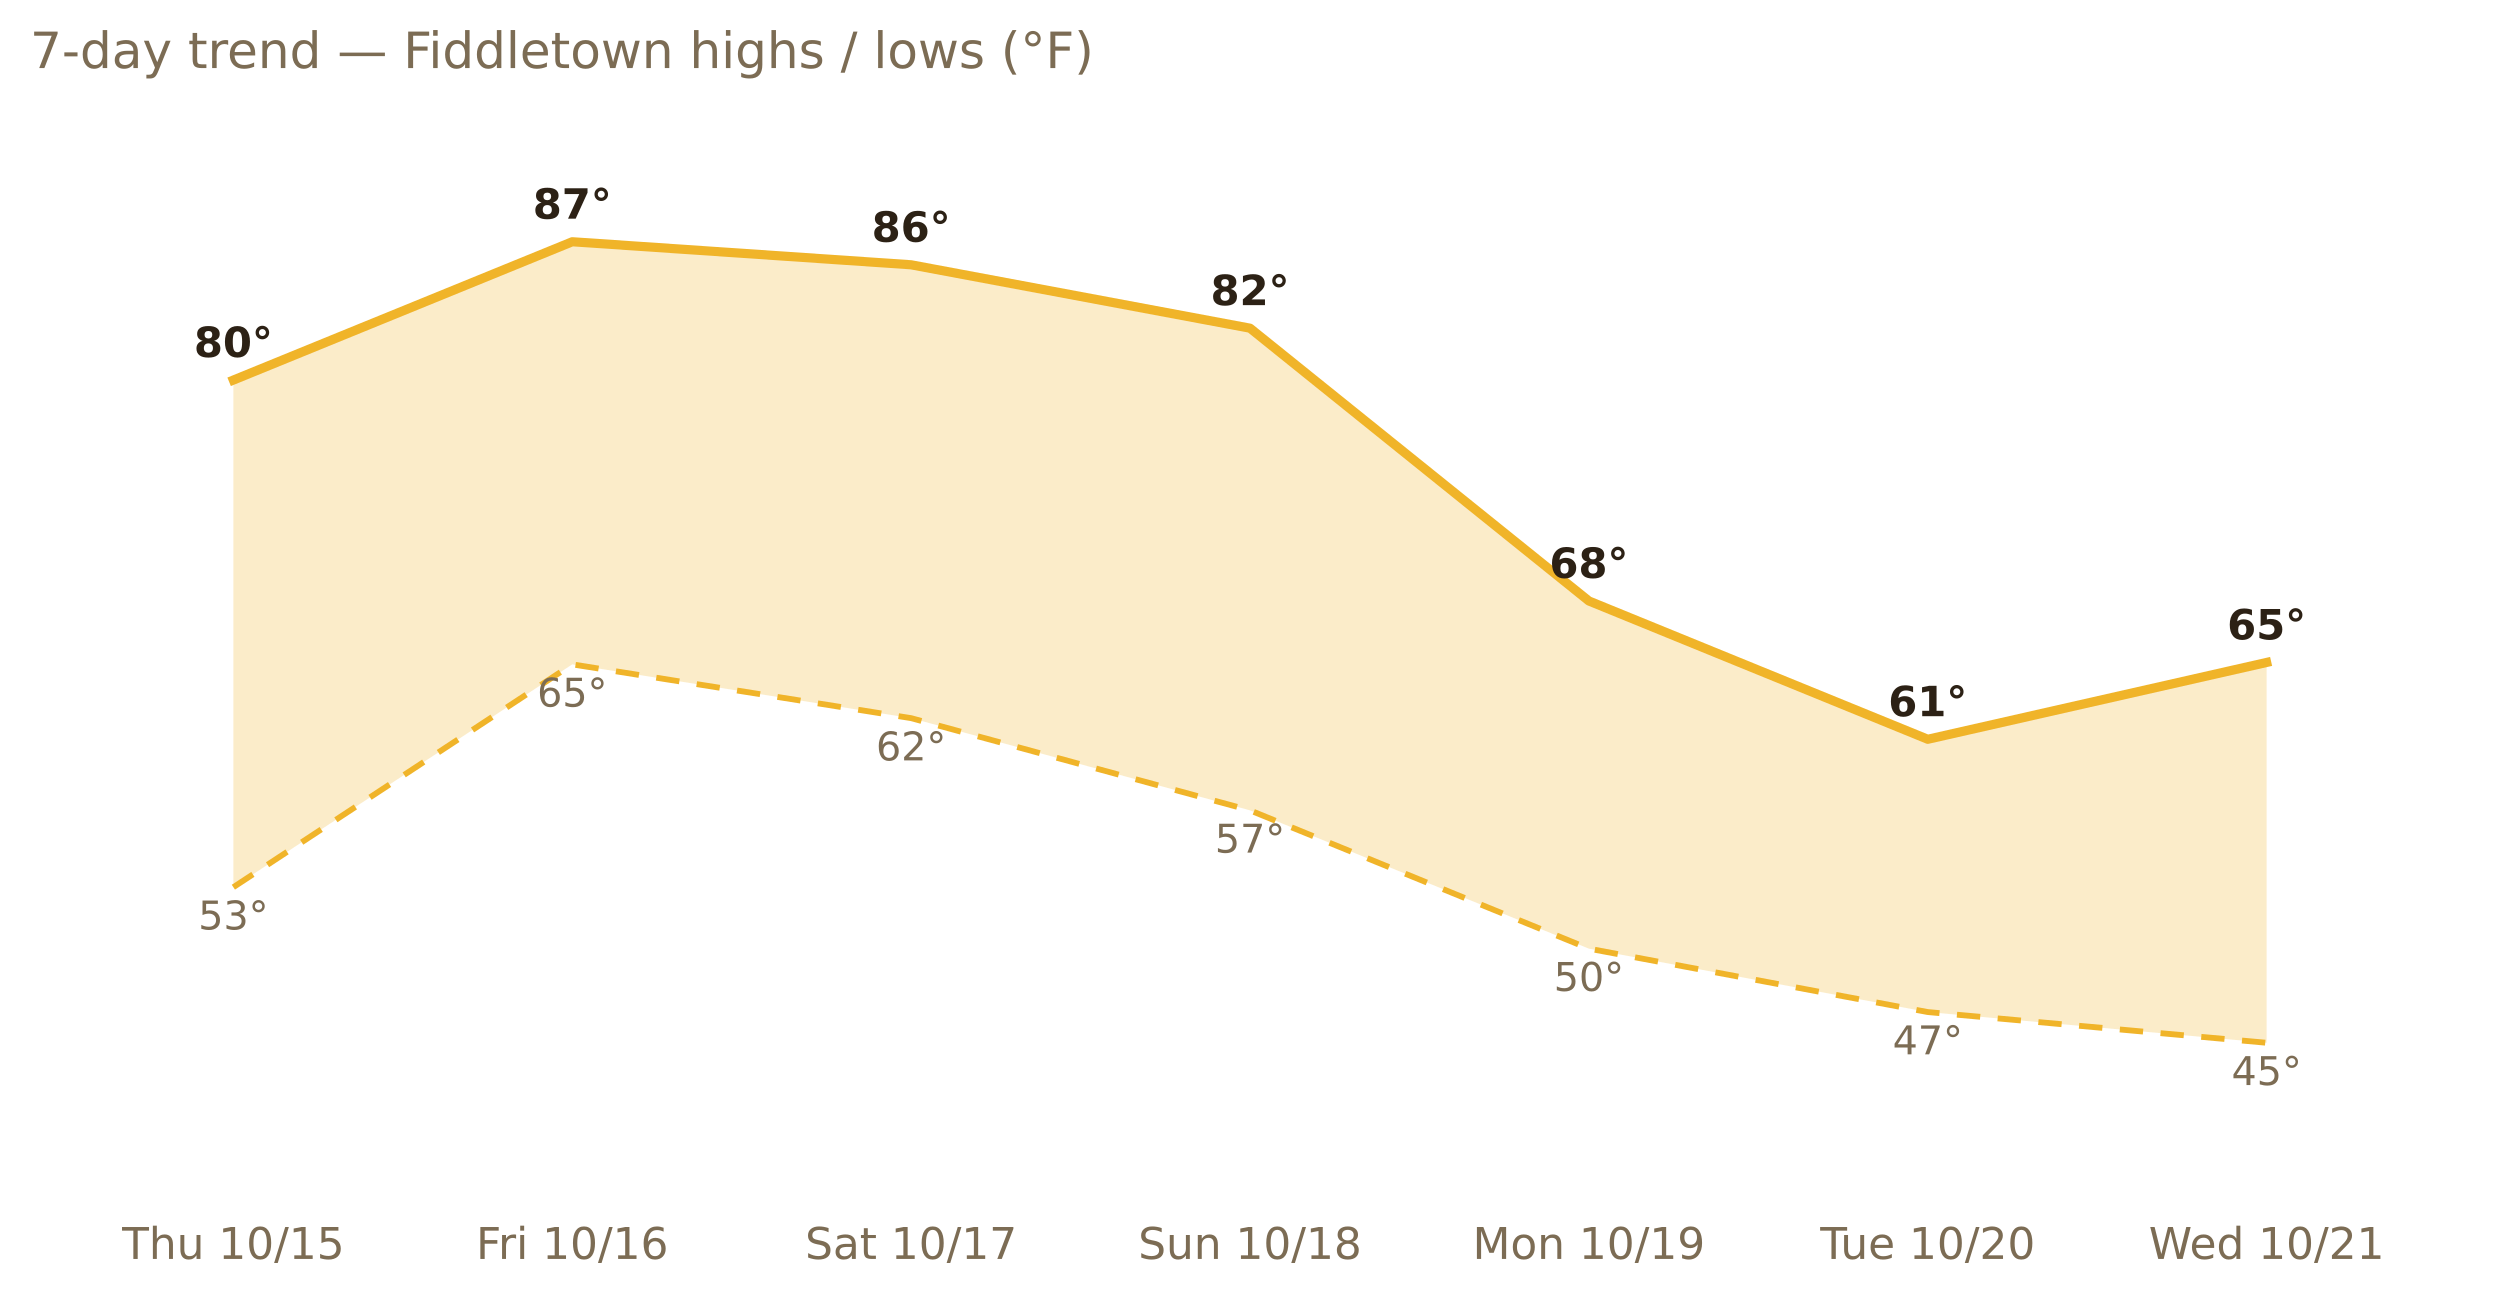
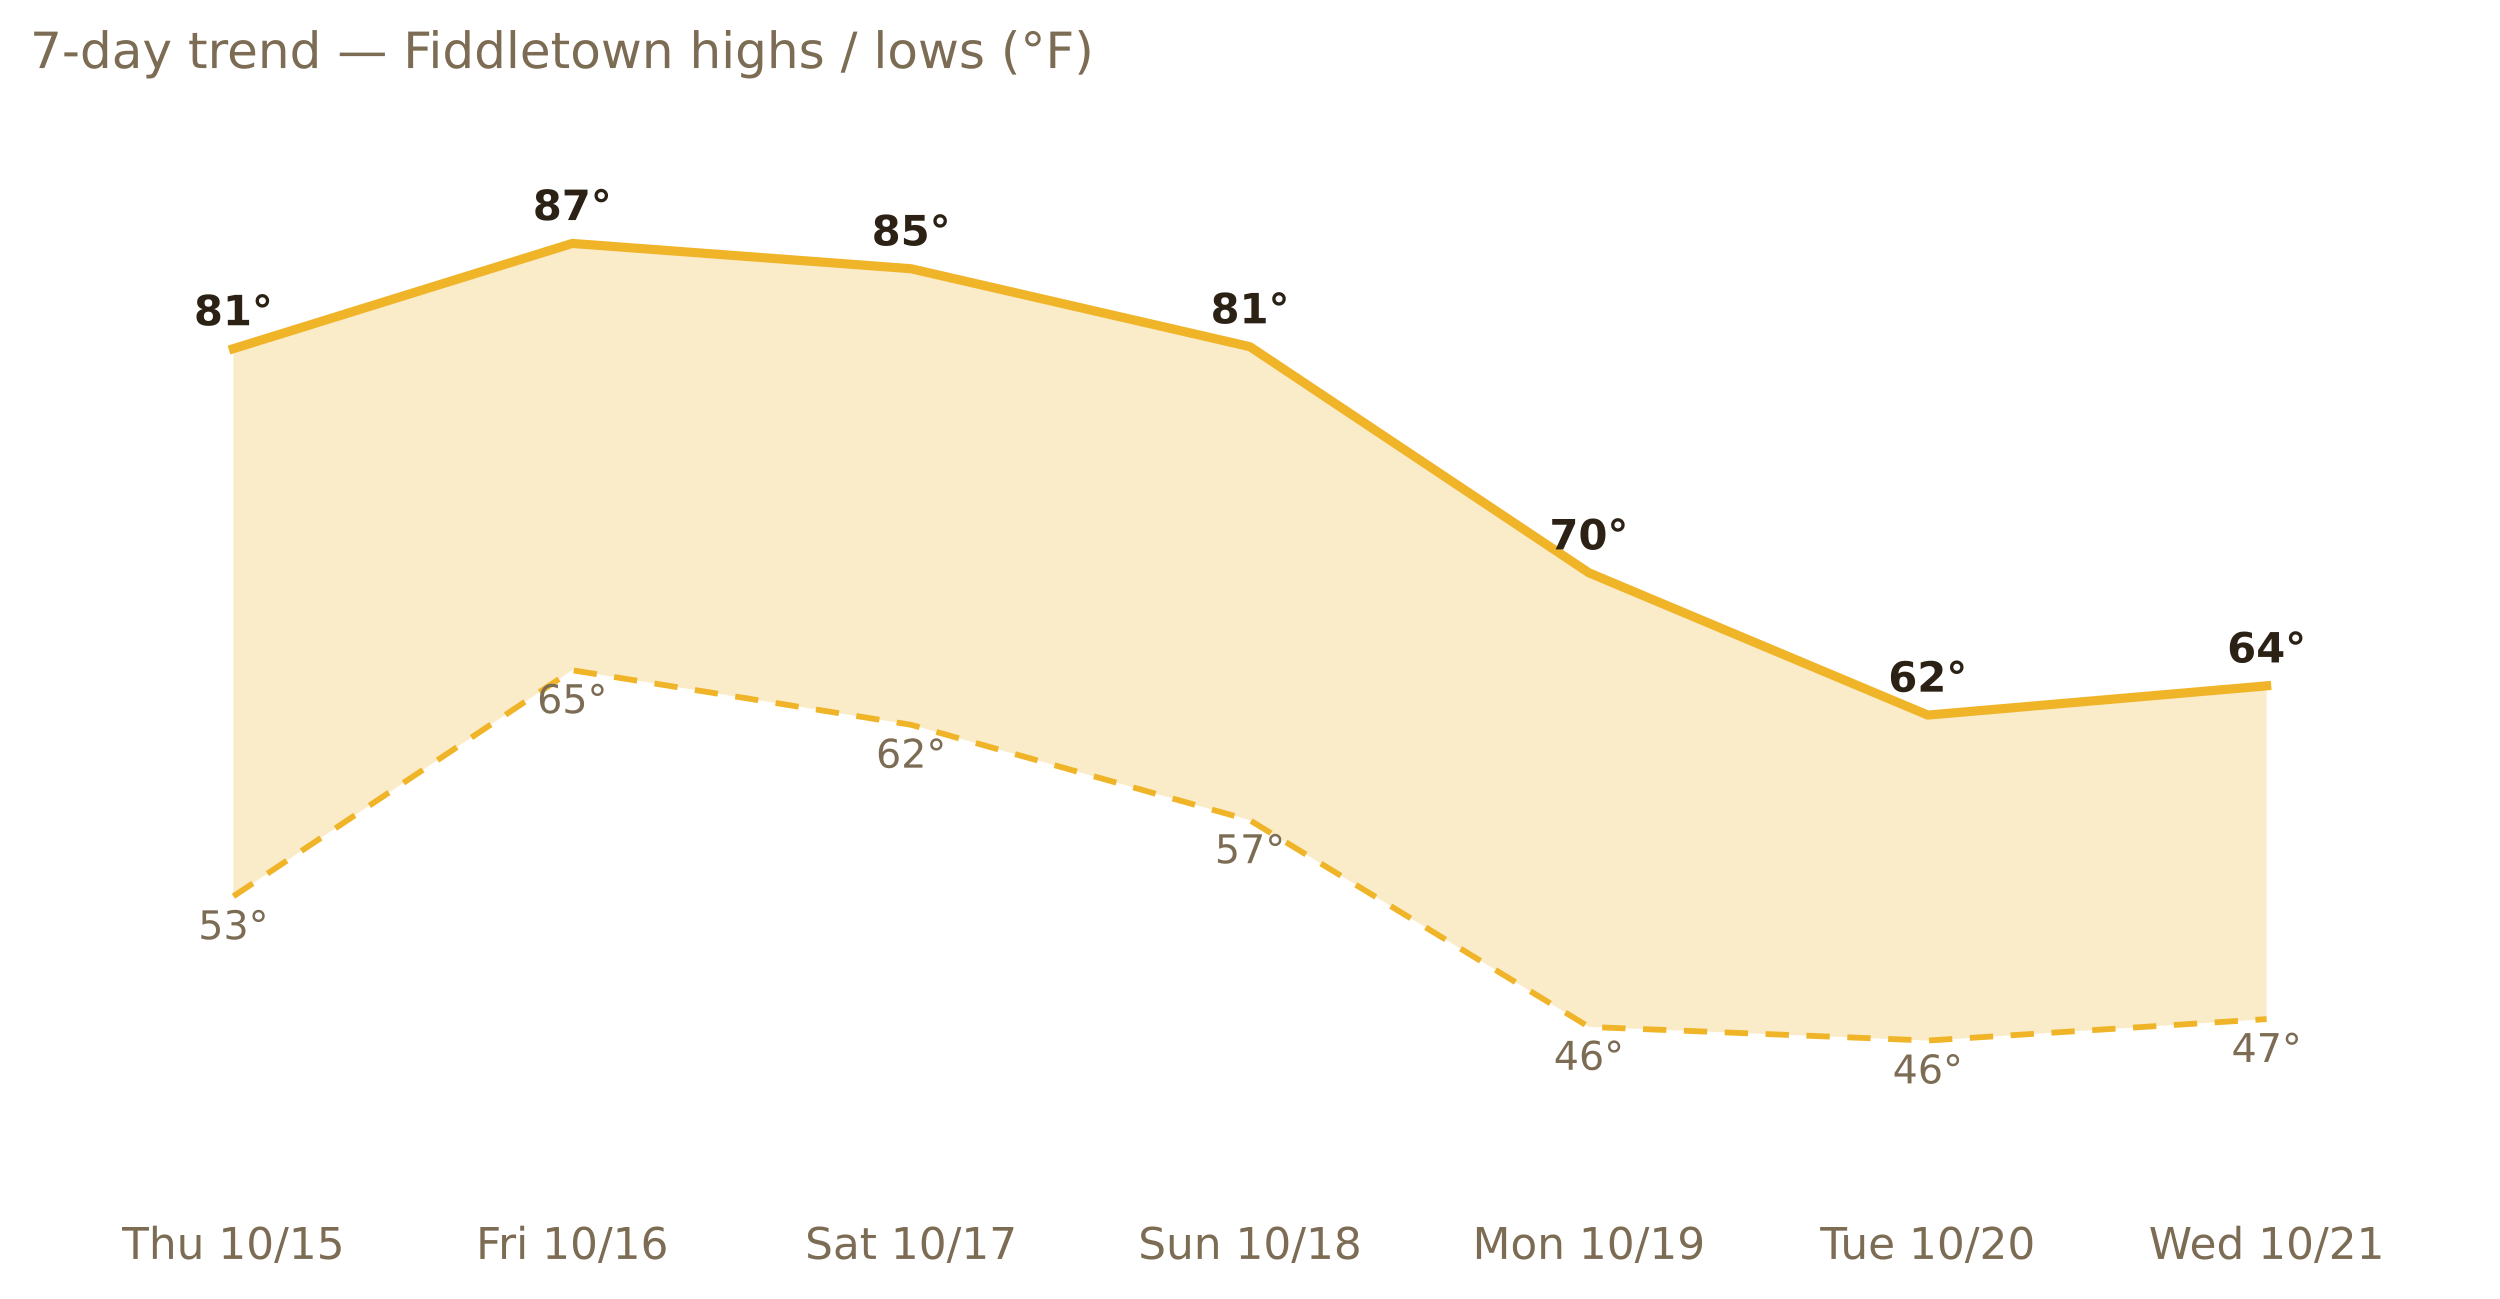
<svg xmlns="http://www.w3.org/2000/svg" xmlns:xlink="http://www.w3.org/1999/xlink" width="599.2pt" height="311.13pt" viewBox="0 0 599.2 311.13" version="1.1">
  <defs>
    <style type="text/css">*{stroke-linejoin: round; stroke-linecap: butt}</style>
  </defs>
  <g id="figure_1">
    <g id="patch_1">
      <path d="M 0 311.13  L 599.2 311.13  L 599.2 0  L 0 0  L 0 311.13  z " style="fill: none; opacity: 0" />
    </g>
    <g id="axes_1">
      <g id="patch_2">
        <path d="M 7.2 286.768  L 592 286.768  L 592 30.318  L 7.2 30.318  L 7.2 286.768  z " style="fill: none" />
      </g>
      <g id="matplotlib.axis_1">
        <g id="xtick_1">
          <g id="text_1">
            <g style="fill: #7c6c54" transform="translate(29.274 301.7465) scale(0.105 -0.105)">
              <defs>
                <path id="DejaVuSans-54" d="M -19 4666  L 3928 4666  L 3928 4134  L 2272 4134  L 2272 0  L 1638 0  L 1638 4134  L -19 4134  L -19 4666  z " transform="scale(0.015625)" />
                <path id="DejaVuSans-68" d="M 3513 2113  L 3513 0  L 2938 0  L 2938 2094  Q 2938 2591 2744 2837  Q 2550 3084 2163 3084  Q 1697 3084 1428 2787  Q 1159 2491 1159 1978  L 1159 0  L 581 0  L 581 4863  L 1159 4863  L 1159 2956  Q 1366 3272 1645 3428  Q 1925 3584 2291 3584  Q 2894 3584 3203 3211  Q 3513 2838 3513 2113  z " transform="scale(0.015625)" />
                <path id="DejaVuSans-75" d="M 544 1381  L 544 3500  L 1119 3500  L 1119 1403  Q 1119 906 1312 657  Q 1506 409 1894 409  Q 2359 409 2629 706  Q 2900 1003 2900 1516  L 2900 3500  L 3475 3500  L 3475 0  L 2900 0  L 2900 538  Q 2691 219 2414 64  Q 2138 -91 1772 -91  Q 1169 -91 856 284  Q 544 659 544 1381  z M 1991 3584  L 1991 3584  z " transform="scale(0.015625)" />
                <path id="DejaVuSans-20" transform="scale(0.015625)" />
                <path id="DejaVuSans-31" d="M 794 531  L 1825 531  L 1825 4091  L 703 3866  L 703 4441  L 1819 4666  L 2450 4666  L 2450 531  L 3481 531  L 3481 0  L 794 0  L 794 531  z " transform="scale(0.015625)" />
                <path id="DejaVuSans-30" d="M 2034 4250  Q 1547 4250 1301 3770  Q 1056 3291 1056 2328  Q 1056 1369 1301 889  Q 1547 409 2034 409  Q 2525 409 2770 889  Q 3016 1369 3016 2328  Q 3016 3291 2770 3770  Q 2525 4250 2034 4250  z M 2034 4750  Q 2819 4750 3233 4129  Q 3647 3509 3647 2328  Q 3647 1150 3233 529  Q 2819 -91 2034 -91  Q 1250 -91 836 529  Q 422 1150 422 2328  Q 422 3509 836 4129  Q 1250 4750 2034 4750  z " transform="scale(0.015625)" />
                <path id="DejaVuSans-2f" d="M 1625 4666  L 2156 4666  L 531 -594  L 0 -594  L 1625 4666  z " transform="scale(0.015625)" />
                <path id="DejaVuSans-35" d="M 691 4666  L 3169 4666  L 3169 4134  L 1269 4134  L 1269 2991  Q 1406 3038 1543 3061  Q 1681 3084 1819 3084  Q 2600 3084 3056 2656  Q 3513 2228 3513 1497  Q 3513 744 3044 326  Q 2575 -91 1722 -91  Q 1428 -91 1123 -41  Q 819 9 494 109  L 494 744  Q 775 591 1075 516  Q 1375 441 1709 441  Q 2250 441 2565 725  Q 2881 1009 2881 1497  Q 2881 1984 2565 2268  Q 2250 2553 1709 2553  Q 1456 2553 1204 2497  Q 953 2441 691 2322  L 691 4666  z " transform="scale(0.015625)" />
              </defs>
              <use xlink:href="#DejaVuSans-54" />
              <use xlink:href="#DejaVuSans-68" x="61.084" />
              <use xlink:href="#DejaVuSans-75" x="124.463" />
              <use xlink:href="#DejaVuSans-20" x="187.842" />
              <use xlink:href="#DejaVuSans-31" x="219.629" />
              <use xlink:href="#DejaVuSans-30" x="283.252" />
              <use xlink:href="#DejaVuSans-2f" x="346.875" />
              <use xlink:href="#DejaVuSans-31" x="380.566" />
              <use xlink:href="#DejaVuSans-35" x="444.189" />
            </g>
          </g>
        </g>
        <g id="xtick_2">
          <g id="text_2">
            <g style="fill: #7c6c54" transform="translate(114.1015 301.7465) scale(0.105 -0.105)">
              <defs>
                <path id="DejaVuSans-46" d="M 628 4666  L 3309 4666  L 3309 4134  L 1259 4134  L 1259 2759  L 3109 2759  L 3109 2228  L 1259 2228  L 1259 0  L 628 0  L 628 4666  z " transform="scale(0.015625)" />
                <path id="DejaVuSans-72" d="M 2631 2963  Q 2534 3019 2420 3045  Q 2306 3072 2169 3072  Q 1681 3072 1420 2755  Q 1159 2438 1159 1844  L 1159 0  L 581 0  L 581 3500  L 1159 3500  L 1159 2956  Q 1341 3275 1631 3429  Q 1922 3584 2338 3584  Q 2397 3584 2469 3576  Q 2541 3569 2628 3553  L 2631 2963  z " transform="scale(0.015625)" />
                <path id="DejaVuSans-69" d="M 603 3500  L 1178 3500  L 1178 0  L 603 0  L 603 3500  z M 603 4863  L 1178 4863  L 1178 4134  L 603 4134  L 603 4863  z " transform="scale(0.015625)" />
                <path id="DejaVuSans-36" d="M 2113 2584  Q 1688 2584 1439 2293  Q 1191 2003 1191 1497  Q 1191 994 1439 701  Q 1688 409 2113 409  Q 2538 409 2786 701  Q 3034 994 3034 1497  Q 3034 2003 2786 2293  Q 2538 2584 2113 2584  z M 3366 4563  L 3366 3988  Q 3128 4100 2886 4159  Q 2644 4219 2406 4219  Q 1781 4219 1451 3797  Q 1122 3375 1075 2522  Q 1259 2794 1537 2939  Q 1816 3084 2150 3084  Q 2853 3084 3261 2657  Q 3669 2231 3669 1497  Q 3669 778 3244 343  Q 2819 -91 2113 -91  Q 1303 -91 875 529  Q 447 1150 447 2328  Q 447 3434 972 4092  Q 1497 4750 2381 4750  Q 2619 4750 2861 4703  Q 3103 4656 3366 4563  z " transform="scale(0.015625)" />
              </defs>
              <use xlink:href="#DejaVuSans-46" />
              <use xlink:href="#DejaVuSans-72" x="50.27" />
              <use xlink:href="#DejaVuSans-69" x="91.383" />
              <use xlink:href="#DejaVuSans-20" x="119.166" />
              <use xlink:href="#DejaVuSans-31" x="150.953" />
              <use xlink:href="#DejaVuSans-30" x="214.576" />
              <use xlink:href="#DejaVuSans-2f" x="278.199" />
              <use xlink:href="#DejaVuSans-31" x="311.891" />
              <use xlink:href="#DejaVuSans-36" x="375.514" />
            </g>
          </g>
        </g>
        <g id="xtick_3">
          <g id="text_3">
            <g style="fill: #7c6c54" transform="translate(192.9711 301.7465) scale(0.105 -0.105)">
              <defs>
                <path id="DejaVuSans-53" d="M 3425 4513  L 3425 3897  Q 3066 4069 2747 4153  Q 2428 4238 2131 4238  Q 1616 4238 1336 4038  Q 1056 3838 1056 3469  Q 1056 3159 1242 3001  Q 1428 2844 1947 2747  L 2328 2669  Q 3034 2534 3370 2195  Q 3706 1856 3706 1288  Q 3706 609 3251 259  Q 2797 -91 1919 -91  Q 1588 -91 1214 -16  Q 841 59 441 206  L 441 856  Q 825 641 1194 531  Q 1563 422 1919 422  Q 2459 422 2753 634  Q 3047 847 3047 1241  Q 3047 1584 2836 1778  Q 2625 1972 2144 2069  L 1759 2144  Q 1053 2284 737 2584  Q 422 2884 422 3419  Q 422 4038 858 4394  Q 1294 4750 2059 4750  Q 2388 4750 2728 4690  Q 3069 4631 3425 4513  z " transform="scale(0.015625)" />
                <path id="DejaVuSans-61" d="M 2194 1759  Q 1497 1759 1228 1600  Q 959 1441 959 1056  Q 959 750 1161 570  Q 1363 391 1709 391  Q 2188 391 2477 730  Q 2766 1069 2766 1631  L 2766 1759  L 2194 1759  z M 3341 1997  L 3341 0  L 2766 0  L 2766 531  Q 2569 213 2275 61  Q 1981 -91 1556 -91  Q 1019 -91 701 211  Q 384 513 384 1019  Q 384 1609 779 1909  Q 1175 2209 1959 2209  L 2766 2209  L 2766 2266  Q 2766 2663 2505 2880  Q 2244 3097 1772 3097  Q 1472 3097 1187 3025  Q 903 2953 641 2809  L 641 3341  Q 956 3463 1253 3523  Q 1550 3584 1831 3584  Q 2591 3584 2966 3190  Q 3341 2797 3341 1997  z " transform="scale(0.015625)" />
                <path id="DejaVuSans-74" d="M 1172 4494  L 1172 3500  L 2356 3500  L 2356 3053  L 1172 3053  L 1172 1153  Q 1172 725 1289 603  Q 1406 481 1766 481  L 2356 481  L 2356 0  L 1766 0  Q 1100 0 847 248  Q 594 497 594 1153  L 594 3053  L 172 3053  L 172 3500  L 594 3500  L 594 4494  L 1172 4494  z " transform="scale(0.015625)" />
                <path id="DejaVuSans-37" d="M 525 4666  L 3525 4666  L 3525 4397  L 1831 0  L 1172 0  L 2766 4134  L 525 4134  L 525 4666  z " transform="scale(0.015625)" />
              </defs>
              <use xlink:href="#DejaVuSans-53" />
              <use xlink:href="#DejaVuSans-61" x="63.477" />
              <use xlink:href="#DejaVuSans-74" x="124.756" />
              <use xlink:href="#DejaVuSans-20" x="163.965" />
              <use xlink:href="#DejaVuSans-31" x="195.752" />
              <use xlink:href="#DejaVuSans-30" x="259.375" />
              <use xlink:href="#DejaVuSans-2f" x="322.998" />
              <use xlink:href="#DejaVuSans-31" x="356.689" />
              <use xlink:href="#DejaVuSans-37" x="420.312" />
            </g>
          </g>
        </g>
        <g id="xtick_4">
          <g id="text_4">
            <g style="fill: #7c6c54" transform="translate(272.8143 301.7465) scale(0.105 -0.105)">
              <defs>
                <path id="DejaVuSans-6e" d="M 3513 2113  L 3513 0  L 2938 0  L 2938 2094  Q 2938 2591 2744 2837  Q 2550 3084 2163 3084  Q 1697 3084 1428 2787  Q 1159 2491 1159 1978  L 1159 0  L 581 0  L 581 3500  L 1159 3500  L 1159 2956  Q 1366 3272 1645 3428  Q 1925 3584 2291 3584  Q 2894 3584 3203 3211  Q 3513 2838 3513 2113  z " transform="scale(0.015625)" />
                <path id="DejaVuSans-38" d="M 2034 2216  Q 1584 2216 1326 1975  Q 1069 1734 1069 1313  Q 1069 891 1326 650  Q 1584 409 2034 409  Q 2484 409 2743 651  Q 3003 894 3003 1313  Q 3003 1734 2745 1975  Q 2488 2216 2034 2216  z M 1403 2484  Q 997 2584 770 2862  Q 544 3141 544 3541  Q 544 4100 942 4425  Q 1341 4750 2034 4750  Q 2731 4750 3128 4425  Q 3525 4100 3525 3541  Q 3525 3141 3298 2862  Q 3072 2584 2669 2484  Q 3125 2378 3379 2068  Q 3634 1759 3634 1313  Q 3634 634 3220 271  Q 2806 -91 2034 -91  Q 1263 -91 848 271  Q 434 634 434 1313  Q 434 1759 690 2068  Q 947 2378 1403 2484  z M 1172 3481  Q 1172 3119 1398 2916  Q 1625 2713 2034 2713  Q 2441 2713 2670 2916  Q 2900 3119 2900 3481  Q 2900 3844 2670 4047  Q 2441 4250 2034 4250  Q 1625 4250 1398 4047  Q 1172 3844 1172 3481  z " transform="scale(0.015625)" />
              </defs>
              <use xlink:href="#DejaVuSans-53" />
              <use xlink:href="#DejaVuSans-75" x="63.477" />
              <use xlink:href="#DejaVuSans-6e" x="126.855" />
              <use xlink:href="#DejaVuSans-20" x="190.234" />
              <use xlink:href="#DejaVuSans-31" x="222.021" />
              <use xlink:href="#DejaVuSans-30" x="285.645" />
              <use xlink:href="#DejaVuSans-2f" x="349.268" />
              <use xlink:href="#DejaVuSans-31" x="382.959" />
              <use xlink:href="#DejaVuSans-38" x="446.582" />
            </g>
          </g>
        </g>
        <g id="xtick_5">
          <g id="text_5">
            <g style="fill: #7c6c54" transform="translate(352.9546 301.7465) scale(0.105 -0.105)">
              <defs>
                <path id="DejaVuSans-4d" d="M 628 4666  L 1569 4666  L 2759 1491  L 3956 4666  L 4897 4666  L 4897 0  L 4281 0  L 4281 4097  L 3078 897  L 2444 897  L 1241 4097  L 1241 0  L 628 0  L 628 4666  z " transform="scale(0.015625)" />
                <path id="DejaVuSans-6f" d="M 1959 3097  Q 1497 3097 1228 2736  Q 959 2375 959 1747  Q 959 1119 1226 758  Q 1494 397 1959 397  Q 2419 397 2687 759  Q 2956 1122 2956 1747  Q 2956 2369 2687 2733  Q 2419 3097 1959 3097  z M 1959 3584  Q 2709 3584 3137 3096  Q 3566 2609 3566 1747  Q 3566 888 3137 398  Q 2709 -91 1959 -91  Q 1206 -91 779 398  Q 353 888 353 1747  Q 353 2609 779 3096  Q 1206 3584 1959 3584  z " transform="scale(0.015625)" />
                <path id="DejaVuSans-39" d="M 703 97  L 703 672  Q 941 559 1184 500  Q 1428 441 1663 441  Q 2288 441 2617 861  Q 2947 1281 2994 2138  Q 2813 1869 2534 1725  Q 2256 1581 1919 1581  Q 1219 1581 811 2004  Q 403 2428 403 3163  Q 403 3881 828 4315  Q 1253 4750 1959 4750  Q 2769 4750 3195 4129  Q 3622 3509 3622 2328  Q 3622 1225 3098 567  Q 2575 -91 1691 -91  Q 1453 -91 1209 -44  Q 966 3 703 97  z M 1959 2075  Q 2384 2075 2632 2365  Q 2881 2656 2881 3163  Q 2881 3666 2632 3958  Q 2384 4250 1959 4250  Q 1534 4250 1286 3958  Q 1038 3666 1038 3163  Q 1038 2656 1286 2365  Q 1534 2075 1959 2075  z " transform="scale(0.015625)" />
              </defs>
              <use xlink:href="#DejaVuSans-4d" />
              <use xlink:href="#DejaVuSans-6f" x="86.279" />
              <use xlink:href="#DejaVuSans-6e" x="147.461" />
              <use xlink:href="#DejaVuSans-20" x="210.84" />
              <use xlink:href="#DejaVuSans-31" x="242.627" />
              <use xlink:href="#DejaVuSans-30" x="306.25" />
              <use xlink:href="#DejaVuSans-2f" x="369.873" />
              <use xlink:href="#DejaVuSans-31" x="403.564" />
              <use xlink:href="#DejaVuSans-39" x="467.188" />
            </g>
          </g>
        </g>
        <g id="xtick_6">
          <g id="text_6">
            <g style="fill: #7c6c54" transform="translate(436.276 301.7465) scale(0.105 -0.105)">
              <defs>
                <path id="DejaVuSans-65" d="M 3597 1894  L 3597 1613  L 953 1613  Q 991 1019 1311 708  Q 1631 397 2203 397  Q 2534 397 2845 478  Q 3156 559 3463 722  L 3463 178  Q 3153 47 2828 -22  Q 2503 -91 2169 -91  Q 1331 -91 842 396  Q 353 884 353 1716  Q 353 2575 817 3079  Q 1281 3584 2069 3584  Q 2775 3584 3186 3129  Q 3597 2675 3597 1894  z M 3022 2063  Q 3016 2534 2758 2815  Q 2500 3097 2075 3097  Q 1594 3097 1305 2825  Q 1016 2553 972 2059  L 3022 2063  z " transform="scale(0.015625)" />
                <path id="DejaVuSans-32" d="M 1228 531  L 3431 531  L 3431 0  L 469 0  L 469 531  Q 828 903 1448 1529  Q 2069 2156 2228 2338  Q 2531 2678 2651 2914  Q 2772 3150 2772 3378  Q 2772 3750 2511 3984  Q 2250 4219 1831 4219  Q 1534 4219 1204 4116  Q 875 4013 500 3803  L 500 4441  Q 881 4594 1212 4672  Q 1544 4750 1819 4750  Q 2544 4750 2975 4387  Q 3406 4025 3406 3419  Q 3406 3131 3298 2873  Q 3191 2616 2906 2266  Q 2828 2175 2409 1742  Q 1991 1309 1228 531  z " transform="scale(0.015625)" />
              </defs>
              <use xlink:href="#DejaVuSans-54" />
              <use xlink:href="#DejaVuSans-75" x="45.959" />
              <use xlink:href="#DejaVuSans-65" x="109.338" />
              <use xlink:href="#DejaVuSans-20" x="170.861" />
              <use xlink:href="#DejaVuSans-31" x="202.648" />
              <use xlink:href="#DejaVuSans-30" x="266.271" />
              <use xlink:href="#DejaVuSans-2f" x="329.895" />
              <use xlink:href="#DejaVuSans-32" x="363.586" />
              <use xlink:href="#DejaVuSans-30" x="427.209" />
            </g>
          </g>
        </g>
        <g id="xtick_7">
          <g id="text_7">
            <g style="fill: #7c6c54" transform="translate(515.0225 301.7465) scale(0.105 -0.105)">
              <defs>
                <path id="DejaVuSans-57" d="M 213 4666  L 850 4666  L 1831 722  L 2809 4666  L 3519 4666  L 4500 722  L 5478 4666  L 6119 4666  L 4947 0  L 4153 0  L 3169 4050  L 2175 0  L 1381 0  L 213 4666  z " transform="scale(0.015625)" />
                <path id="DejaVuSans-64" d="M 2906 2969  L 2906 4863  L 3481 4863  L 3481 0  L 2906 0  L 2906 525  Q 2725 213 2448 61  Q 2172 -91 1784 -91  Q 1150 -91 751 415  Q 353 922 353 1747  Q 353 2572 751 3078  Q 1150 3584 1784 3584  Q 2172 3584 2448 3432  Q 2725 3281 2906 2969  z M 947 1747  Q 947 1113 1208 752  Q 1469 391 1925 391  Q 2381 391 2643 752  Q 2906 1113 2906 1747  Q 2906 2381 2643 2742  Q 2381 3103 1925 3103  Q 1469 3103 1208 2742  Q 947 2381 947 1747  z " transform="scale(0.015625)" />
              </defs>
              <use xlink:href="#DejaVuSans-57" />
              <use xlink:href="#DejaVuSans-65" x="93.002" />
              <use xlink:href="#DejaVuSans-64" x="154.525" />
              <use xlink:href="#DejaVuSans-20" x="218.002" />
              <use xlink:href="#DejaVuSans-31" x="249.789" />
              <use xlink:href="#DejaVuSans-30" x="313.412" />
              <use xlink:href="#DejaVuSans-2f" x="377.035" />
              <use xlink:href="#DejaVuSans-32" x="410.727" />
              <use xlink:href="#DejaVuSans-31" x="474.35" />
            </g>
          </g>
        </g>
      </g>
      <g id="matplotlib.axis_2" />
      <g id="PolyCollection_1">
-         <path d="M 55.933 91.093  L 55.933 212.642  L 137.156 159.234  L 218.378 172.125  L 299.6 194.225  L 380.822 227.375  L 462.044 242.568  L 543.267 249.935  L 543.267 158.773  L 543.267 158.773  L 462.044 177.19  L 380.822 144.04  L 299.6 78.661  L 218.378 63.468  L 137.156 57.943  L 55.933 91.093  z " clip-path="url(#p0a422f8fd8)" style="fill: #f0b429; fill-opacity: 0.25" />
+         <path d="M 55.933 83.57  L 55.933 214.831  L 137.156 160.645  L 218.378 173.725  L 299.6 196.614  L 380.822 246.129  L 462.044 249.398  L 543.267 244.26  L 543.267 164.382  L 543.267 164.382  L 462.044 171.389  L 380.822 137.289  L 299.6 83.103  L 218.378 64.418  L 137.156 58.345  L 55.933 83.57  z " clip-path="url(#pefa9efdfbc)" style="fill: #f0b429; fill-opacity: 0.25" />
      </g>
      <g id="line2d_1">
-         <path d="M 55.933 91.093  L 137.156 57.943  L 218.378 63.468  L 299.6 78.661  L 380.822 144.04  L 462.044 177.19  L 543.267 158.773  " clip-path="url(#p0a422f8fd8)" style="fill: none; stroke: #f0b429; stroke-width: 2.2; stroke-linecap: square" />
+         <path d="M 55.933 83.57  L 137.156 58.345  L 218.378 64.418  L 299.6 83.103  L 380.822 137.289  L 462.044 171.389  L 543.267 164.382  " clip-path="url(#pefa9efdfbc)" style="fill: none; stroke: #f0b429; stroke-width: 2.2; stroke-linecap: square" />
      </g>
      <g id="line2d_2">
-         <path d="M 55.933 212.642  L 137.156 159.234  L 218.378 172.125  L 299.6 194.225  L 380.822 227.375  L 462.044 242.568  L 543.267 249.935  " clip-path="url(#p0a422f8fd8)" style="fill: none; stroke-dasharray: 5.6,4.2; stroke-dashoffset: 0; stroke: #f0b429; stroke-width: 1.4" />
+         <path d="M 55.933 214.831  L 137.156 160.645  L 218.378 173.725  L 299.6 196.614  L 380.822 246.129  L 462.044 249.398  L 543.267 244.26  " clip-path="url(#pefa9efdfbc)" style="fill: none; stroke-dasharray: 5.6,4.2; stroke-dashoffset: 0; stroke: #f0b429; stroke-width: 1.4" />
      </g>
      <g id="text_8">
-         <g style="fill: #2c2115" transform="translate(46.47552 85.56768) scale(0.1 -0.1)">
+         <g style="fill: #2c2115" transform="translate(46.47552 77.96457) scale(0.1 -0.1)">
          <defs>
            <path id="DejaVuSans-Bold-38" d="M 2228 2088  Q 1891 2088 1709 1903  Q 1528 1719 1528 1375  Q 1528 1031 1709 848  Q 1891 666 2228 666  Q 2563 666 2741 848  Q 2919 1031 2919 1375  Q 2919 1722 2741 1905  Q 2563 2088 2228 2088  z M 1350 2484  Q 925 2613 709 2878  Q 494 3144 494 3541  Q 494 4131 934 4440  Q 1375 4750 2228 4750  Q 3075 4750 3515 4442  Q 3956 4134 3956 3541  Q 3956 3144 3739 2878  Q 3522 2613 3097 2484  Q 3572 2353 3814 2058  Q 4056 1763 4056 1313  Q 4056 619 3595 264  Q 3134 -91 2228 -91  Q 1319 -91 855 264  Q 391 619 391 1313  Q 391 1763 633 2058  Q 875 2353 1350 2484  z M 1631 3419  Q 1631 3141 1786 2991  Q 1941 2841 2228 2841  Q 2509 2841 2662 2991  Q 2816 3141 2816 3419  Q 2816 3697 2662 3845  Q 2509 3994 2228 3994  Q 1941 3994 1786 3844  Q 1631 3694 1631 3419  z " transform="scale(0.015625)" />
-             <path id="DejaVuSans-Bold-30" d="M 2944 2338  Q 2944 3213 2780 3570  Q 2616 3928 2228 3928  Q 1841 3928 1675 3570  Q 1509 3213 1509 2338  Q 1509 1453 1675 1090  Q 1841 728 2228 728  Q 2613 728 2778 1090  Q 2944 1453 2944 2338  z M 4147 2328  Q 4147 1169 3647 539  Q 3147 -91 2228 -91  Q 1306 -91 806 539  Q 306 1169 306 2328  Q 306 3491 806 4120  Q 1306 4750 2228 4750  Q 3147 4750 3647 4120  Q 4147 3491 4147 2328  z " transform="scale(0.015625)" />
+             <path id="DejaVuSans-Bold-31" d="M 750 831  L 1813 831  L 1813 3847  L 722 3622  L 722 4441  L 1806 4666  L 2950 4666  L 2950 831  L 4013 831  L 4013 0  L 750 0  L 750 831  z " transform="scale(0.015625)" />
            <path id="DejaVuSans-Bold-b0" d="M 1600 4288  Q 1375 4288 1219 4131  Q 1063 3975 1063 3750  Q 1063 3525 1217 3372  Q 1372 3219 1600 3219  Q 1825 3219 1981 3373  Q 2138 3528 2138 3750  Q 2138 3975 1980 4131  Q 1822 4288 1600 4288  z M 1600 4794  Q 1806 4794 1997 4714  Q 2188 4634 2338 4488  Q 2484 4338 2561 4150  Q 2638 3963 2638 3750  Q 2638 3541 2561 3352  Q 2484 3163 2344 3022  Q 2194 2872 2000 2792  Q 1806 2713 1594 2713  Q 1153 2713 854 3011  Q 556 3309 556 3750  Q 556 4191 857 4492  Q 1159 4794 1600 4794  z " transform="scale(0.015625)" />
          </defs>
          <use xlink:href="#DejaVuSans-Bold-38" />
-           <use xlink:href="#DejaVuSans-Bold-30" x="69.58" />
+           <use xlink:href="#DejaVuSans-Bold-31" x="69.58" />
          <use xlink:href="#DejaVuSans-Bold-b0" x="139.16" />
        </g>
      </g>
      <g id="text_9">
-         <g style="fill: #7c6c54" transform="translate(47.51396 222.7707) scale(0.095 -0.095)">
+         <g style="fill: #7c6c54" transform="translate(47.51396 225.108) scale(0.095 -0.095)">
          <defs>
            <path id="DejaVuSans-33" d="M 2597 2516  Q 3050 2419 3304 2112  Q 3559 1806 3559 1356  Q 3559 666 3084 287  Q 2609 -91 1734 -91  Q 1441 -91 1130 -33  Q 819 25 488 141  L 488 750  Q 750 597 1062 519  Q 1375 441 1716 441  Q 2309 441 2620 675  Q 2931 909 2931 1356  Q 2931 1769 2642 2001  Q 2353 2234 1838 2234  L 1294 2234  L 1294 2753  L 1863 2753  Q 2328 2753 2575 2939  Q 2822 3125 2822 3475  Q 2822 3834 2567 4026  Q 2313 4219 1838 4219  Q 1578 4219 1281 4162  Q 984 4106 628 3988  L 628 4550  Q 988 4650 1302 4700  Q 1616 4750 1894 4750  Q 2613 4750 3031 4423  Q 3450 4097 3450 3541  Q 3450 3153 3228 2886  Q 3006 2619 2597 2516  z " transform="scale(0.015625)" />
            <path id="DejaVuSans-b0" d="M 1600 4347  Q 1350 4347 1178 4173  Q 1006 4000 1006 3750  Q 1006 3503 1178 3333  Q 1350 3163 1600 3163  Q 1850 3163 2022 3333  Q 2194 3503 2194 3750  Q 2194 3997 2020 4172  Q 1847 4347 1600 4347  z M 1600 4750  Q 1800 4750 1984 4673  Q 2169 4597 2303 4453  Q 2447 4313 2519 4134  Q 2591 3956 2591 3750  Q 2591 3338 2302 3052  Q 2013 2766 1594 2766  Q 1172 2766 890 3047  Q 609 3328 609 3750  Q 609 4169 896 4459  Q 1184 4750 1600 4750  z " transform="scale(0.015625)" />
          </defs>
          <use xlink:href="#DejaVuSans-35" />
          <use xlink:href="#DejaVuSans-33" x="63.623" />
          <use xlink:href="#DejaVuSans-b0" x="127.246" />
        </g>
      </g>
      <g id="text_10">
-         <g style="fill: #2c2115" transform="translate(127.6977 52.41795) scale(0.1 -0.1)">
+         <g style="fill: #2c2115" transform="translate(127.6977 52.73998) scale(0.1 -0.1)">
          <defs>
            <path id="DejaVuSans-Bold-37" d="M 428 4666  L 3944 4666  L 3944 3988  L 2125 0  L 953 0  L 2675 3781  L 428 3781  L 428 4666  z " transform="scale(0.015625)" />
          </defs>
          <use xlink:href="#DejaVuSans-Bold-38" />
          <use xlink:href="#DejaVuSans-Bold-37" x="69.58" />
          <use xlink:href="#DejaVuSans-Bold-b0" x="139.16" />
        </g>
      </g>
      <g id="text_11">
-         <g style="fill: #7c6c54" transform="translate(128.7362 169.3628) scale(0.095 -0.095)">
+         <g style="fill: #7c6c54" transform="translate(128.7362 170.9219) scale(0.095 -0.095)">
          <use xlink:href="#DejaVuSans-36" />
          <use xlink:href="#DejaVuSans-35" x="63.623" />
          <use xlink:href="#DejaVuSans-b0" x="127.246" />
        </g>
      </g>
      <g id="text_12">
-         <g style="fill: #2c2115" transform="translate(208.92 57.9429) scale(0.1 -0.1)">
-           <defs>
-             <path id="DejaVuSans-Bold-36" d="M 2316 2303  Q 2000 2303 1842 2098  Q 1684 1894 1684 1484  Q 1684 1075 1842 870  Q 2000 666 2316 666  Q 2634 666 2792 870  Q 2950 1075 2950 1484  Q 2950 1894 2792 2098  Q 2634 2303 2316 2303  z M 3803 4544  L 3803 3681  Q 3506 3822 3243 3889  Q 2981 3956 2731 3956  Q 2194 3956 1894 3657  Q 1594 3359 1544 2772  Q 1750 2925 1990 3001  Q 2231 3078 2516 3078  Q 3231 3078 3670 2659  Q 4109 2241 4109 1563  Q 4109 813 3618 361  Q 3128 -91 2303 -91  Q 1394 -91 895 523  Q 397 1138 397 2266  Q 397 3422 980 4083  Q 1563 4744 2578 4744  Q 2900 4744 3203 4694  Q 3506 4644 3803 4544  z " transform="scale(0.015625)" />
+         <g style="fill: #2c2115" transform="translate(208.92 58.81257) scale(0.1 -0.1)">
+           <defs>
+             <path id="DejaVuSans-Bold-35" d="M 678 4666  L 3669 4666  L 3669 3781  L 1638 3781  L 1638 3059  Q 1775 3097 1914 3117  Q 2053 3138 2203 3138  Q 3056 3138 3531 2711  Q 4006 2284 4006 1522  Q 4006 766 3489 337  Q 2972 -91 2053 -91  Q 1656 -91 1267 -14  Q 878 63 494 219  L 494 1166  Q 875 947 1217 837  Q 1559 728 1863 728  Q 2300 728 2551 942  Q 2803 1156 2803 1522  Q 2803 1891 2551 2103  Q 2300 2316 1863 2316  Q 1603 2316 1309 2248  Q 1016 2181 678 2041  L 678 4666  z " transform="scale(0.015625)" />
          </defs>
          <use xlink:href="#DejaVuSans-Bold-38" />
-           <use xlink:href="#DejaVuSans-Bold-36" x="69.58" />
+           <use xlink:href="#DejaVuSans-Bold-35" x="69.58" />
          <use xlink:href="#DejaVuSans-Bold-b0" x="139.16" />
        </g>
      </g>
      <g id="text_13">
-         <g style="fill: #7c6c54" transform="translate(209.9584 182.2544) scale(0.095 -0.095)">
+         <g style="fill: #7c6c54" transform="translate(209.9584 184.0013) scale(0.095 -0.095)">
          <use xlink:href="#DejaVuSans-36" />
          <use xlink:href="#DejaVuSans-32" x="63.623" />
          <use xlink:href="#DejaVuSans-b0" x="127.246" />
        </g>
      </g>
      <g id="text_14">
-         <g style="fill: #2c2115" transform="translate(290.1422 73.13653) scale(0.1 -0.1)">
-           <defs>
-             <path id="DejaVuSans-Bold-32" d="M 1844 884  L 3897 884  L 3897 0  L 506 0  L 506 884  L 2209 2388  Q 2438 2594 2547 2791  Q 2656 2988 2656 3200  Q 2656 3528 2436 3728  Q 2216 3928 1850 3928  Q 1569 3928 1234 3808  Q 900 3688 519 3450  L 519 4475  Q 925 4609 1322 4679  Q 1719 4750 2100 4750  Q 2938 4750 3402 4381  Q 3866 4013 3866 3353  Q 3866 2972 3669 2642  Q 3472 2313 2841 1759  L 1844 884  z " transform="scale(0.015625)" />
-           </defs>
+         <g style="fill: #2c2115" transform="translate(290.1422 77.49745) scale(0.1 -0.1)">
          <use xlink:href="#DejaVuSans-Bold-38" />
-           <use xlink:href="#DejaVuSans-Bold-32" x="69.58" />
+           <use xlink:href="#DejaVuSans-Bold-31" x="69.58" />
          <use xlink:href="#DejaVuSans-Bold-b0" x="139.16" />
        </g>
      </g>
      <g id="text_15">
-         <g style="fill: #7c6c54" transform="translate(291.1806 204.3542) scale(0.095 -0.095)">
+         <g style="fill: #7c6c54" transform="translate(291.1806 206.8903) scale(0.095 -0.095)">
          <use xlink:href="#DejaVuSans-35" />
          <use xlink:href="#DejaVuSans-37" x="63.623" />
          <use xlink:href="#DejaVuSans-b0" x="127.246" />
        </g>
      </g>
      <g id="text_16">
-         <g style="fill: #2c2115" transform="translate(371.3644 138.5152) scale(0.1 -0.1)">
+         <g style="fill: #2c2115" transform="translate(371.3644 131.6836) scale(0.1 -0.1)">
+           <defs>
+             <path id="DejaVuSans-Bold-30" d="M 2944 2338  Q 2944 3213 2780 3570  Q 2616 3928 2228 3928  Q 1841 3928 1675 3570  Q 1509 3213 1509 2338  Q 1509 1453 1675 1090  Q 1841 728 2228 728  Q 2613 728 2778 1090  Q 2944 1453 2944 2338  z M 4147 2328  Q 4147 1169 3647 539  Q 3147 -91 2228 -91  Q 1306 -91 806 539  Q 306 1169 306 2328  Q 306 3491 806 4120  Q 1306 4750 2228 4750  Q 3147 4750 3647 4120  Q 4147 3491 4147 2328  z " transform="scale(0.015625)" />
+           </defs>
+           <use xlink:href="#DejaVuSans-Bold-37" />
+           <use xlink:href="#DejaVuSans-Bold-30" x="69.58" />
+           <use xlink:href="#DejaVuSans-Bold-b0" x="139.16" />
+         </g>
+       </g>
+       <g id="text_17">
+         <g style="fill: #7c6c54" transform="translate(372.4028 256.4052) scale(0.095 -0.095)">
+           <defs>
+             <path id="DejaVuSans-34" d="M 2419 4116  L 825 1625  L 2419 1625  L 2419 4116  z M 2253 4666  L 3047 4666  L 3047 1625  L 3713 1625  L 3713 1100  L 3047 1100  L 3047 0  L 2419 0  L 2419 1100  L 313 1100  L 313 1709  L 2253 4666  z " transform="scale(0.015625)" />
+           </defs>
+           <use xlink:href="#DejaVuSans-34" />
+           <use xlink:href="#DejaVuSans-36" x="63.623" />
+           <use xlink:href="#DejaVuSans-b0" x="127.246" />
+         </g>
+       </g>
+       <g id="text_18">
+         <g style="fill: #2c2115" transform="translate(452.5866 165.7835) scale(0.1 -0.1)">
+           <defs>
+             <path id="DejaVuSans-Bold-36" d="M 2316 2303  Q 2000 2303 1842 2098  Q 1684 1894 1684 1484  Q 1684 1075 1842 870  Q 2000 666 2316 666  Q 2634 666 2792 870  Q 2950 1075 2950 1484  Q 2950 1894 2792 2098  Q 2634 2303 2316 2303  z M 3803 4544  L 3803 3681  Q 3506 3822 3243 3889  Q 2981 3956 2731 3956  Q 2194 3956 1894 3657  Q 1594 3359 1544 2772  Q 1750 2925 1990 3001  Q 2231 3078 2516 3078  Q 3231 3078 3670 2659  Q 4109 2241 4109 1563  Q 4109 813 3618 361  Q 3128 -91 2303 -91  Q 1394 -91 895 523  Q 397 1138 397 2266  Q 397 3422 980 4083  Q 1563 4744 2578 4744  Q 2900 4744 3203 4694  Q 3506 4644 3803 4544  z " transform="scale(0.015625)" />
+             <path id="DejaVuSans-Bold-32" d="M 1844 884  L 3897 884  L 3897 0  L 506 0  L 506 884  L 2209 2388  Q 2438 2594 2547 2791  Q 2656 2988 2656 3200  Q 2656 3528 2436 3728  Q 2216 3928 1850 3928  Q 1569 3928 1234 3808  Q 900 3688 519 3450  L 519 4475  Q 925 4609 1322 4679  Q 1719 4750 2100 4750  Q 2938 4750 3402 4381  Q 3866 4013 3866 3353  Q 3866 2972 3669 2642  Q 3472 2313 2841 1759  L 1844 884  z " transform="scale(0.015625)" />
+           </defs>
          <use xlink:href="#DejaVuSans-Bold-36" />
-           <use xlink:href="#DejaVuSans-Bold-38" x="69.58" />
-           <use xlink:href="#DejaVuSans-Bold-b0" x="139.16" />
-         </g>
-       </g>
-       <g id="text_17">
-         <g style="fill: #7c6c54" transform="translate(372.4028 237.5039) scale(0.095 -0.095)">
-           <use xlink:href="#DejaVuSans-35" />
-           <use xlink:href="#DejaVuSans-30" x="63.623" />
-           <use xlink:href="#DejaVuSans-b0" x="127.246" />
-         </g>
-       </g>
-       <g id="text_18">
-         <g style="fill: #2c2115" transform="translate(452.5866 171.6649) scale(0.1 -0.1)">
-           <defs>
-             <path id="DejaVuSans-Bold-31" d="M 750 831  L 1813 831  L 1813 3847  L 722 3622  L 722 4441  L 1806 4666  L 2950 4666  L 2950 831  L 4013 831  L 4013 0  L 750 0  L 750 831  z " transform="scale(0.015625)" />
+           <use xlink:href="#DejaVuSans-Bold-32" x="69.58" />
+           <use xlink:href="#DejaVuSans-Bold-b0" x="139.16" />
+         </g>
+       </g>
+       <g id="text_19">
+         <g style="fill: #7c6c54" transform="translate(453.6251 259.675) scale(0.095 -0.095)">
+           <use xlink:href="#DejaVuSans-34" />
+           <use xlink:href="#DejaVuSans-36" x="63.623" />
+           <use xlink:href="#DejaVuSans-b0" x="127.246" />
+         </g>
+       </g>
+       <g id="text_20">
+         <g style="fill: #2c2115" transform="translate(533.8089 158.7767) scale(0.1 -0.1)">
+           <defs>
+             <path id="DejaVuSans-Bold-34" d="M 2356 3675  L 1038 1722  L 2356 1722  L 2356 3675  z M 2156 4666  L 3494 4666  L 3494 1722  L 4159 1722  L 4159 850  L 3494 850  L 3494 0  L 2356 0  L 2356 850  L 288 850  L 288 1881  L 2156 4666  z " transform="scale(0.015625)" />
          </defs>
          <use xlink:href="#DejaVuSans-Bold-36" />
-           <use xlink:href="#DejaVuSans-Bold-31" x="69.58" />
-           <use xlink:href="#DejaVuSans-Bold-b0" x="139.16" />
-         </g>
-       </g>
-       <g id="text_19">
-         <g style="fill: #7c6c54" transform="translate(453.6251 252.6976) scale(0.095 -0.095)">
-           <defs>
-             <path id="DejaVuSans-34" d="M 2419 4116  L 825 1625  L 2419 1625  L 2419 4116  z M 2253 4666  L 3047 4666  L 3047 1625  L 3713 1625  L 3713 1100  L 3047 1100  L 3047 0  L 2419 0  L 2419 1100  L 313 1100  L 313 1709  L 2253 4666  z " transform="scale(0.015625)" />
-           </defs>
+           <use xlink:href="#DejaVuSans-Bold-34" x="69.58" />
+           <use xlink:href="#DejaVuSans-Bold-b0" x="139.16" />
+         </g>
+       </g>
+       <g id="text_21">
+         <g style="fill: #7c6c54" transform="translate(534.8473 254.5367) scale(0.095 -0.095)">
          <use xlink:href="#DejaVuSans-34" />
          <use xlink:href="#DejaVuSans-37" x="63.623" />
-           <use xlink:href="#DejaVuSans-b0" x="127.246" />
-         </g>
-       </g>
-       <g id="text_20">
-         <g style="fill: #2c2115" transform="translate(533.8089 153.2484) scale(0.1 -0.1)">
-           <defs>
-             <path id="DejaVuSans-Bold-35" d="M 678 4666  L 3669 4666  L 3669 3781  L 1638 3781  L 1638 3059  Q 1775 3097 1914 3117  Q 2053 3138 2203 3138  Q 3056 3138 3531 2711  Q 4006 2284 4006 1522  Q 4006 766 3489 337  Q 2972 -91 2053 -91  Q 1656 -91 1267 -14  Q 878 63 494 219  L 494 1166  Q 875 947 1217 837  Q 1559 728 1863 728  Q 2300 728 2551 942  Q 2803 1156 2803 1522  Q 2803 1891 2551 2103  Q 2300 2316 1863 2316  Q 1603 2316 1309 2248  Q 1016 2181 678 2041  L 678 4666  z " transform="scale(0.015625)" />
-           </defs>
-           <use xlink:href="#DejaVuSans-Bold-36" />
-           <use xlink:href="#DejaVuSans-Bold-35" x="69.58" />
-           <use xlink:href="#DejaVuSans-Bold-b0" x="139.16" />
-         </g>
-       </g>
-       <g id="text_21">
-         <g style="fill: #7c6c54" transform="translate(534.8473 260.0642) scale(0.095 -0.095)">
-           <use xlink:href="#DejaVuSans-34" />
-           <use xlink:href="#DejaVuSans-35" x="63.623" />
          <use xlink:href="#DejaVuSans-b0" x="127.246" />
        </g>
      </g>
      <g id="text_22">
        <g style="fill: #7c6c54" transform="translate(7.2 16.31812) scale(0.12 -0.12)">
          <defs>
            <path id="DejaVuSans-2d" d="M 313 2009  L 1997 2009  L 1997 1497  L 313 1497  L 313 2009  z " transform="scale(0.015625)" />
            <path id="DejaVuSans-79" d="M 2059 -325  Q 1816 -950 1584 -1140  Q 1353 -1331 966 -1331  L 506 -1331  L 506 -850  L 844 -850  Q 1081 -850 1212 -737  Q 1344 -625 1503 -206  L 1606 56  L 191 3500  L 800 3500  L 1894 763  L 2988 3500  L 3597 3500  L 2059 -325  z " transform="scale(0.015625)" />
            <path id="DejaVuSans-2014" d="M 313 1978  L 6088 1978  L 6088 1528  L 313 1528  L 313 1978  z " transform="scale(0.015625)" />
            <path id="DejaVuSans-6c" d="M 603 4863  L 1178 4863  L 1178 0  L 603 0  L 603 4863  z " transform="scale(0.015625)" />
            <path id="DejaVuSans-77" d="M 269 3500  L 844 3500  L 1563 769  L 2278 3500  L 2956 3500  L 3675 769  L 4391 3500  L 4966 3500  L 4050 0  L 3372 0  L 2619 2869  L 1863 0  L 1184 0  L 269 3500  z " transform="scale(0.015625)" />
            <path id="DejaVuSans-67" d="M 2906 1791  Q 2906 2416 2648 2759  Q 2391 3103 1925 3103  Q 1463 3103 1205 2759  Q 947 2416 947 1791  Q 947 1169 1205 825  Q 1463 481 1925 481  Q 2391 481 2648 825  Q 2906 1169 2906 1791  z M 3481 434  Q 3481 -459 3084 -895  Q 2688 -1331 1869 -1331  Q 1566 -1331 1297 -1286  Q 1028 -1241 775 -1147  L 775 -588  Q 1028 -725 1275 -790  Q 1522 -856 1778 -856  Q 2344 -856 2625 -561  Q 2906 -266 2906 331  L 2906 616  Q 2728 306 2450 153  Q 2172 0 1784 0  Q 1141 0 747 490  Q 353 981 353 1791  Q 353 2603 747 3093  Q 1141 3584 1784 3584  Q 2172 3584 2450 3431  Q 2728 3278 2906 2969  L 2906 3500  L 3481 3500  L 3481 434  z " transform="scale(0.015625)" />
            <path id="DejaVuSans-73" d="M 2834 3397  L 2834 2853  Q 2591 2978 2328 3040  Q 2066 3103 1784 3103  Q 1356 3103 1142 2972  Q 928 2841 928 2578  Q 928 2378 1081 2264  Q 1234 2150 1697 2047  L 1894 2003  Q 2506 1872 2764 1633  Q 3022 1394 3022 966  Q 3022 478 2636 193  Q 2250 -91 1575 -91  Q 1294 -91 989 -36  Q 684 19 347 128  L 347 722  Q 666 556 975 473  Q 1284 391 1588 391  Q 1994 391 2212 530  Q 2431 669 2431 922  Q 2431 1156 2273 1281  Q 2116 1406 1581 1522  L 1381 1569  Q 847 1681 609 1914  Q 372 2147 372 2553  Q 372 3047 722 3315  Q 1072 3584 1716 3584  Q 2034 3584 2315 3537  Q 2597 3491 2834 3397  z " transform="scale(0.015625)" />
            <path id="DejaVuSans-28" d="M 1984 4856  Q 1566 4138 1362 3434  Q 1159 2731 1159 2009  Q 1159 1288 1364 580  Q 1569 -128 1984 -844  L 1484 -844  Q 1016 -109 783 600  Q 550 1309 550 2009  Q 550 2706 781 3412  Q 1013 4119 1484 4856  L 1984 4856  z " transform="scale(0.015625)" />
            <path id="DejaVuSans-29" d="M 513 4856  L 1013 4856  Q 1481 4119 1714 3412  Q 1947 2706 1947 2009  Q 1947 1309 1714 600  Q 1481 -109 1013 -844  L 513 -844  Q 928 -128 1133 580  Q 1338 1288 1338 2009  Q 1338 2731 1133 3434  Q 928 4138 513 4856  z " transform="scale(0.015625)" />
          </defs>
          <use xlink:href="#DejaVuSans-37" />
          <use xlink:href="#DejaVuSans-2d" x="63.623" />
          <use xlink:href="#DejaVuSans-64" x="99.707" />
          <use xlink:href="#DejaVuSans-61" x="163.184" />
          <use xlink:href="#DejaVuSans-79" x="224.463" />
          <use xlink:href="#DejaVuSans-20" x="283.643" />
          <use xlink:href="#DejaVuSans-74" x="315.43" />
          <use xlink:href="#DejaVuSans-72" x="354.639" />
          <use xlink:href="#DejaVuSans-65" x="393.502" />
          <use xlink:href="#DejaVuSans-6e" x="455.025" />
          <use xlink:href="#DejaVuSans-64" x="518.404" />
          <use xlink:href="#DejaVuSans-20" x="581.881" />
          <use xlink:href="#DejaVuSans-2014" x="613.668" />
          <use xlink:href="#DejaVuSans-20" x="713.668" />
          <use xlink:href="#DejaVuSans-46" x="745.455" />
          <use xlink:href="#DejaVuSans-69" x="795.725" />
          <use xlink:href="#DejaVuSans-64" x="823.508" />
          <use xlink:href="#DejaVuSans-64" x="886.984" />
          <use xlink:href="#DejaVuSans-6c" x="950.461" />
          <use xlink:href="#DejaVuSans-65" x="978.244" />
          <use xlink:href="#DejaVuSans-74" x="1039.768" />
          <use xlink:href="#DejaVuSans-6f" x="1078.977" />
          <use xlink:href="#DejaVuSans-77" x="1140.158" />
          <use xlink:href="#DejaVuSans-6e" x="1221.945" />
          <use xlink:href="#DejaVuSans-20" x="1285.324" />
          <use xlink:href="#DejaVuSans-68" x="1317.111" />
          <use xlink:href="#DejaVuSans-69" x="1380.49" />
          <use xlink:href="#DejaVuSans-67" x="1408.273" />
          <use xlink:href="#DejaVuSans-68" x="1471.75" />
          <use xlink:href="#DejaVuSans-73" x="1535.129" />
          <use xlink:href="#DejaVuSans-20" x="1587.229" />
          <use xlink:href="#DejaVuSans-2f" x="1619.016" />
          <use xlink:href="#DejaVuSans-20" x="1652.707" />
          <use xlink:href="#DejaVuSans-6c" x="1684.494" />
          <use xlink:href="#DejaVuSans-6f" x="1712.277" />
          <use xlink:href="#DejaVuSans-77" x="1773.459" />
          <use xlink:href="#DejaVuSans-73" x="1855.246" />
          <use xlink:href="#DejaVuSans-20" x="1907.346" />
          <use xlink:href="#DejaVuSans-28" x="1939.133" />
          <use xlink:href="#DejaVuSans-b0" x="1978.146" />
          <use xlink:href="#DejaVuSans-46" x="2028.146" />
          <use xlink:href="#DejaVuSans-29" x="2085.666" />
        </g>
      </g>
    </g>
  </g>
  <defs>
-     <clipPath id="p0a422f8fd8">
+     <clipPath id="pefa9efdfbc">
      <rect x="7.2" y="30.318" width="584.8" height="256.45" />
    </clipPath>
  </defs>
</svg>
